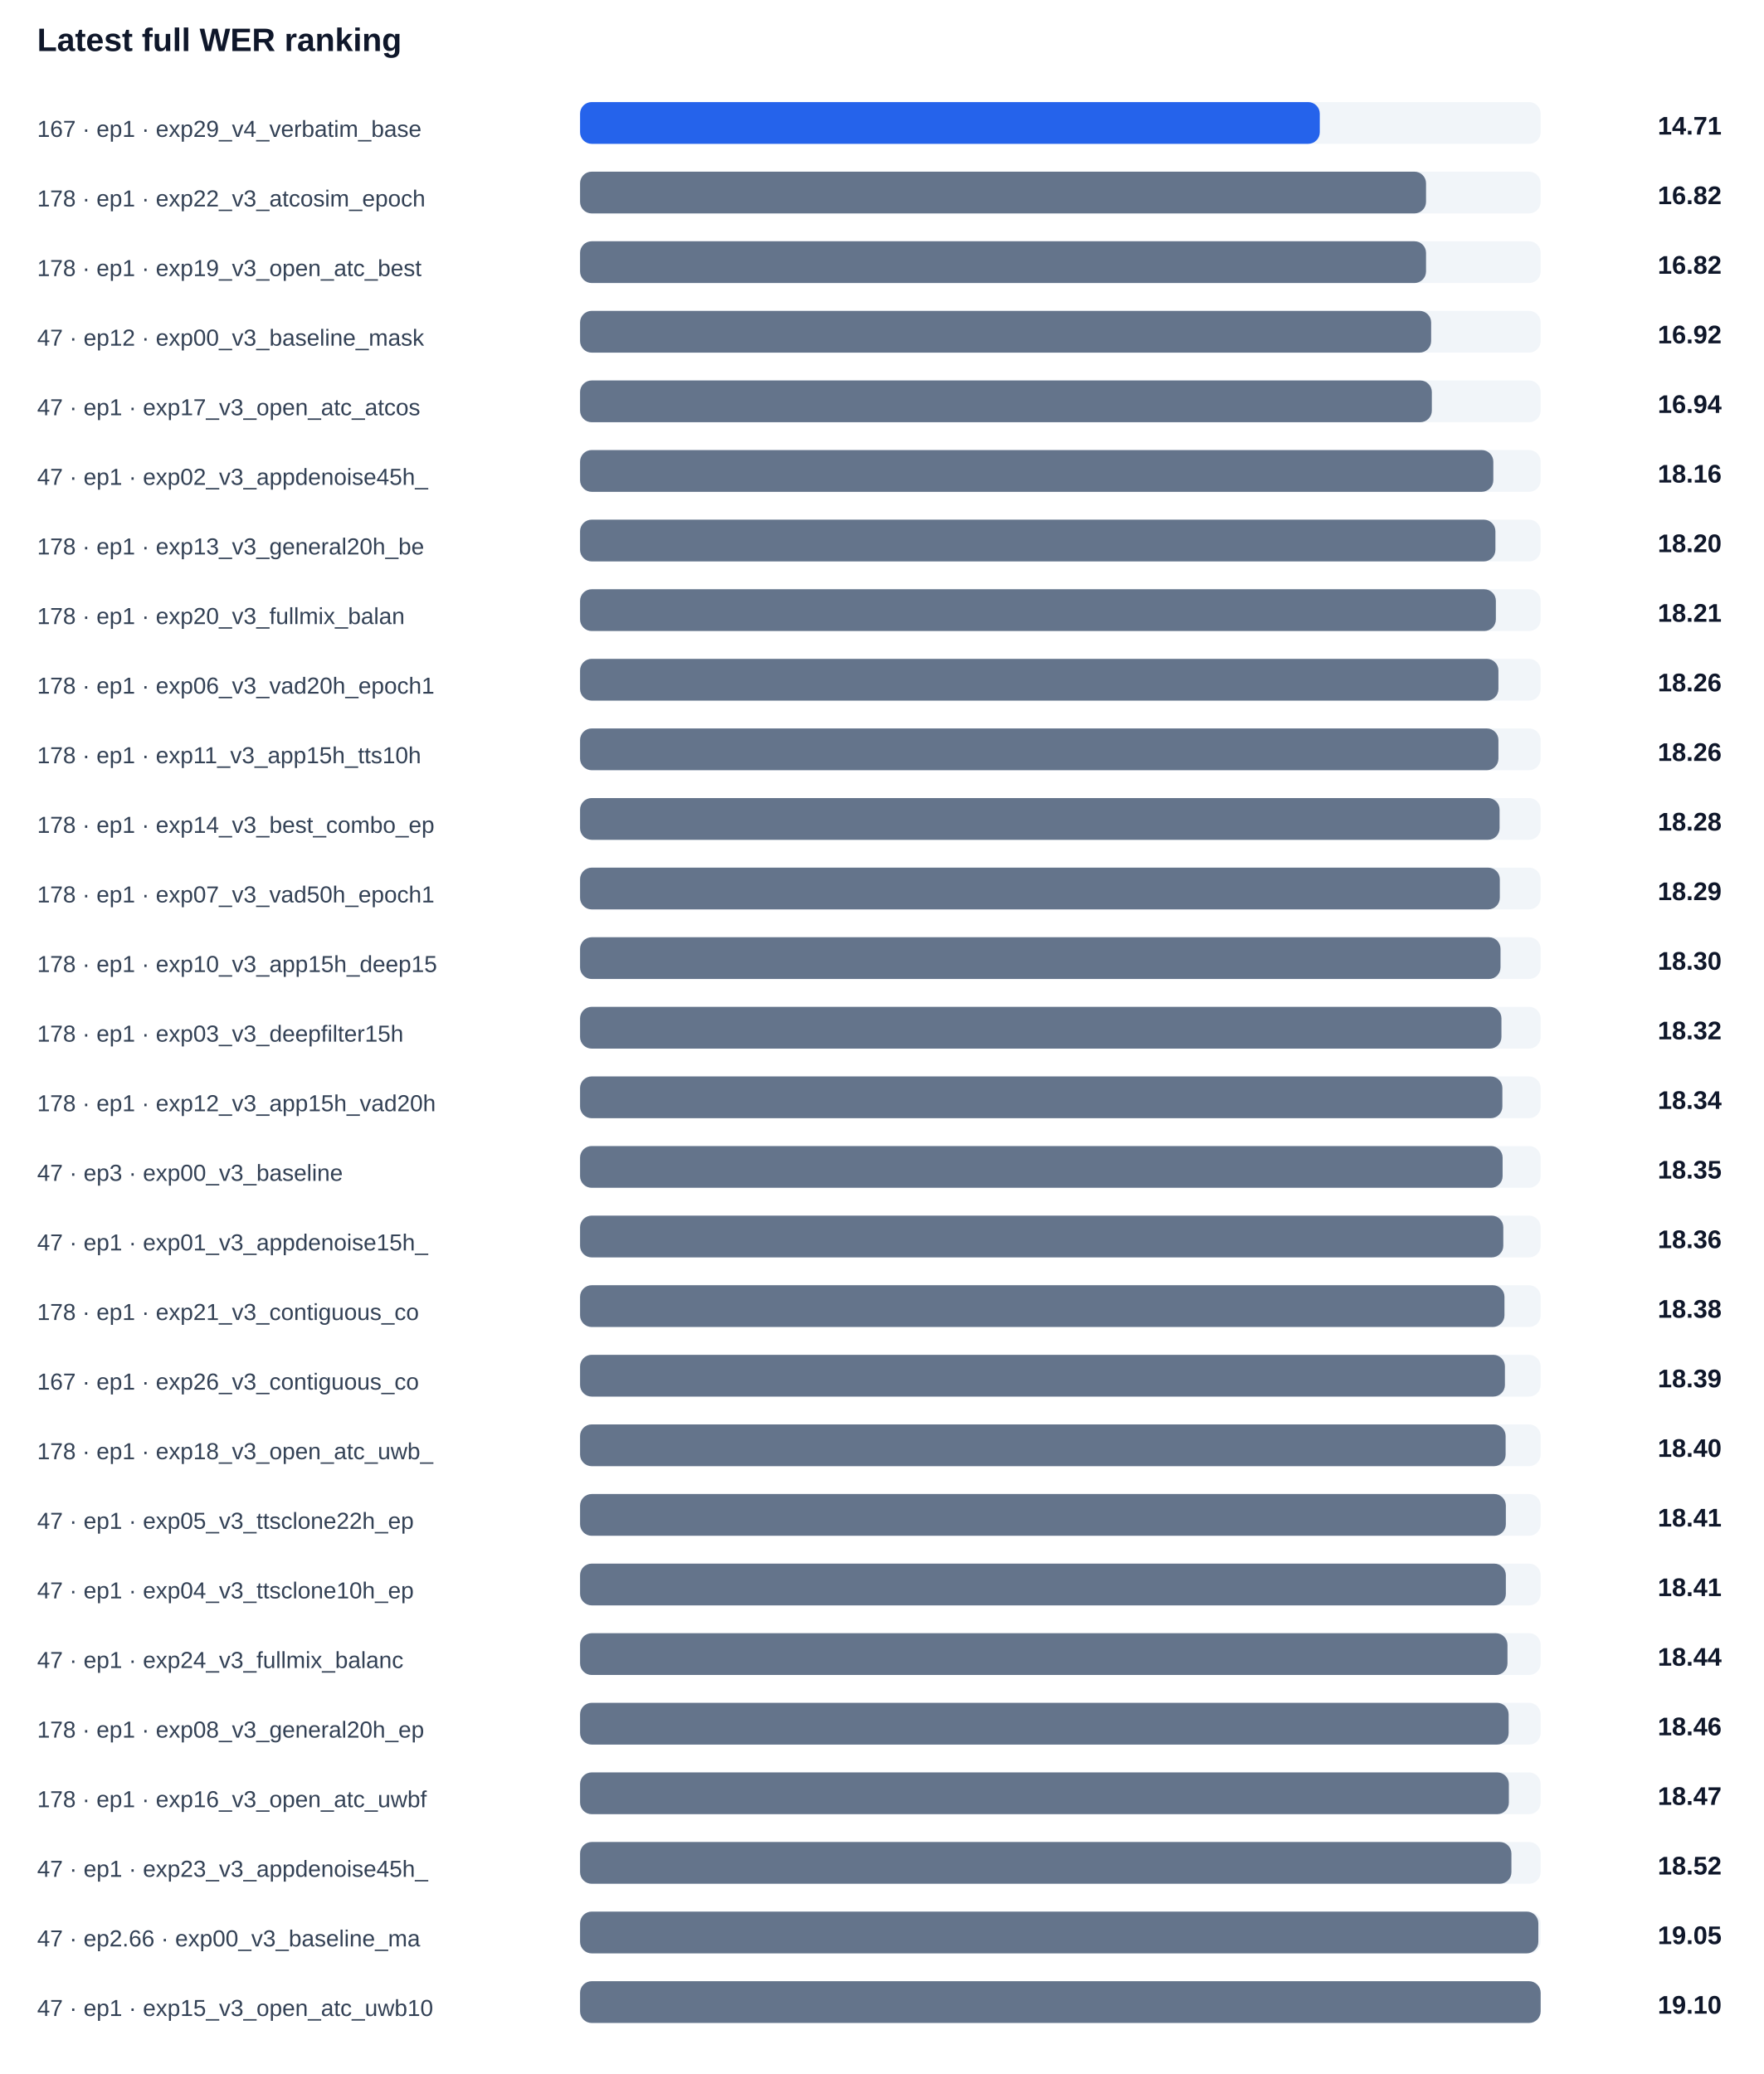
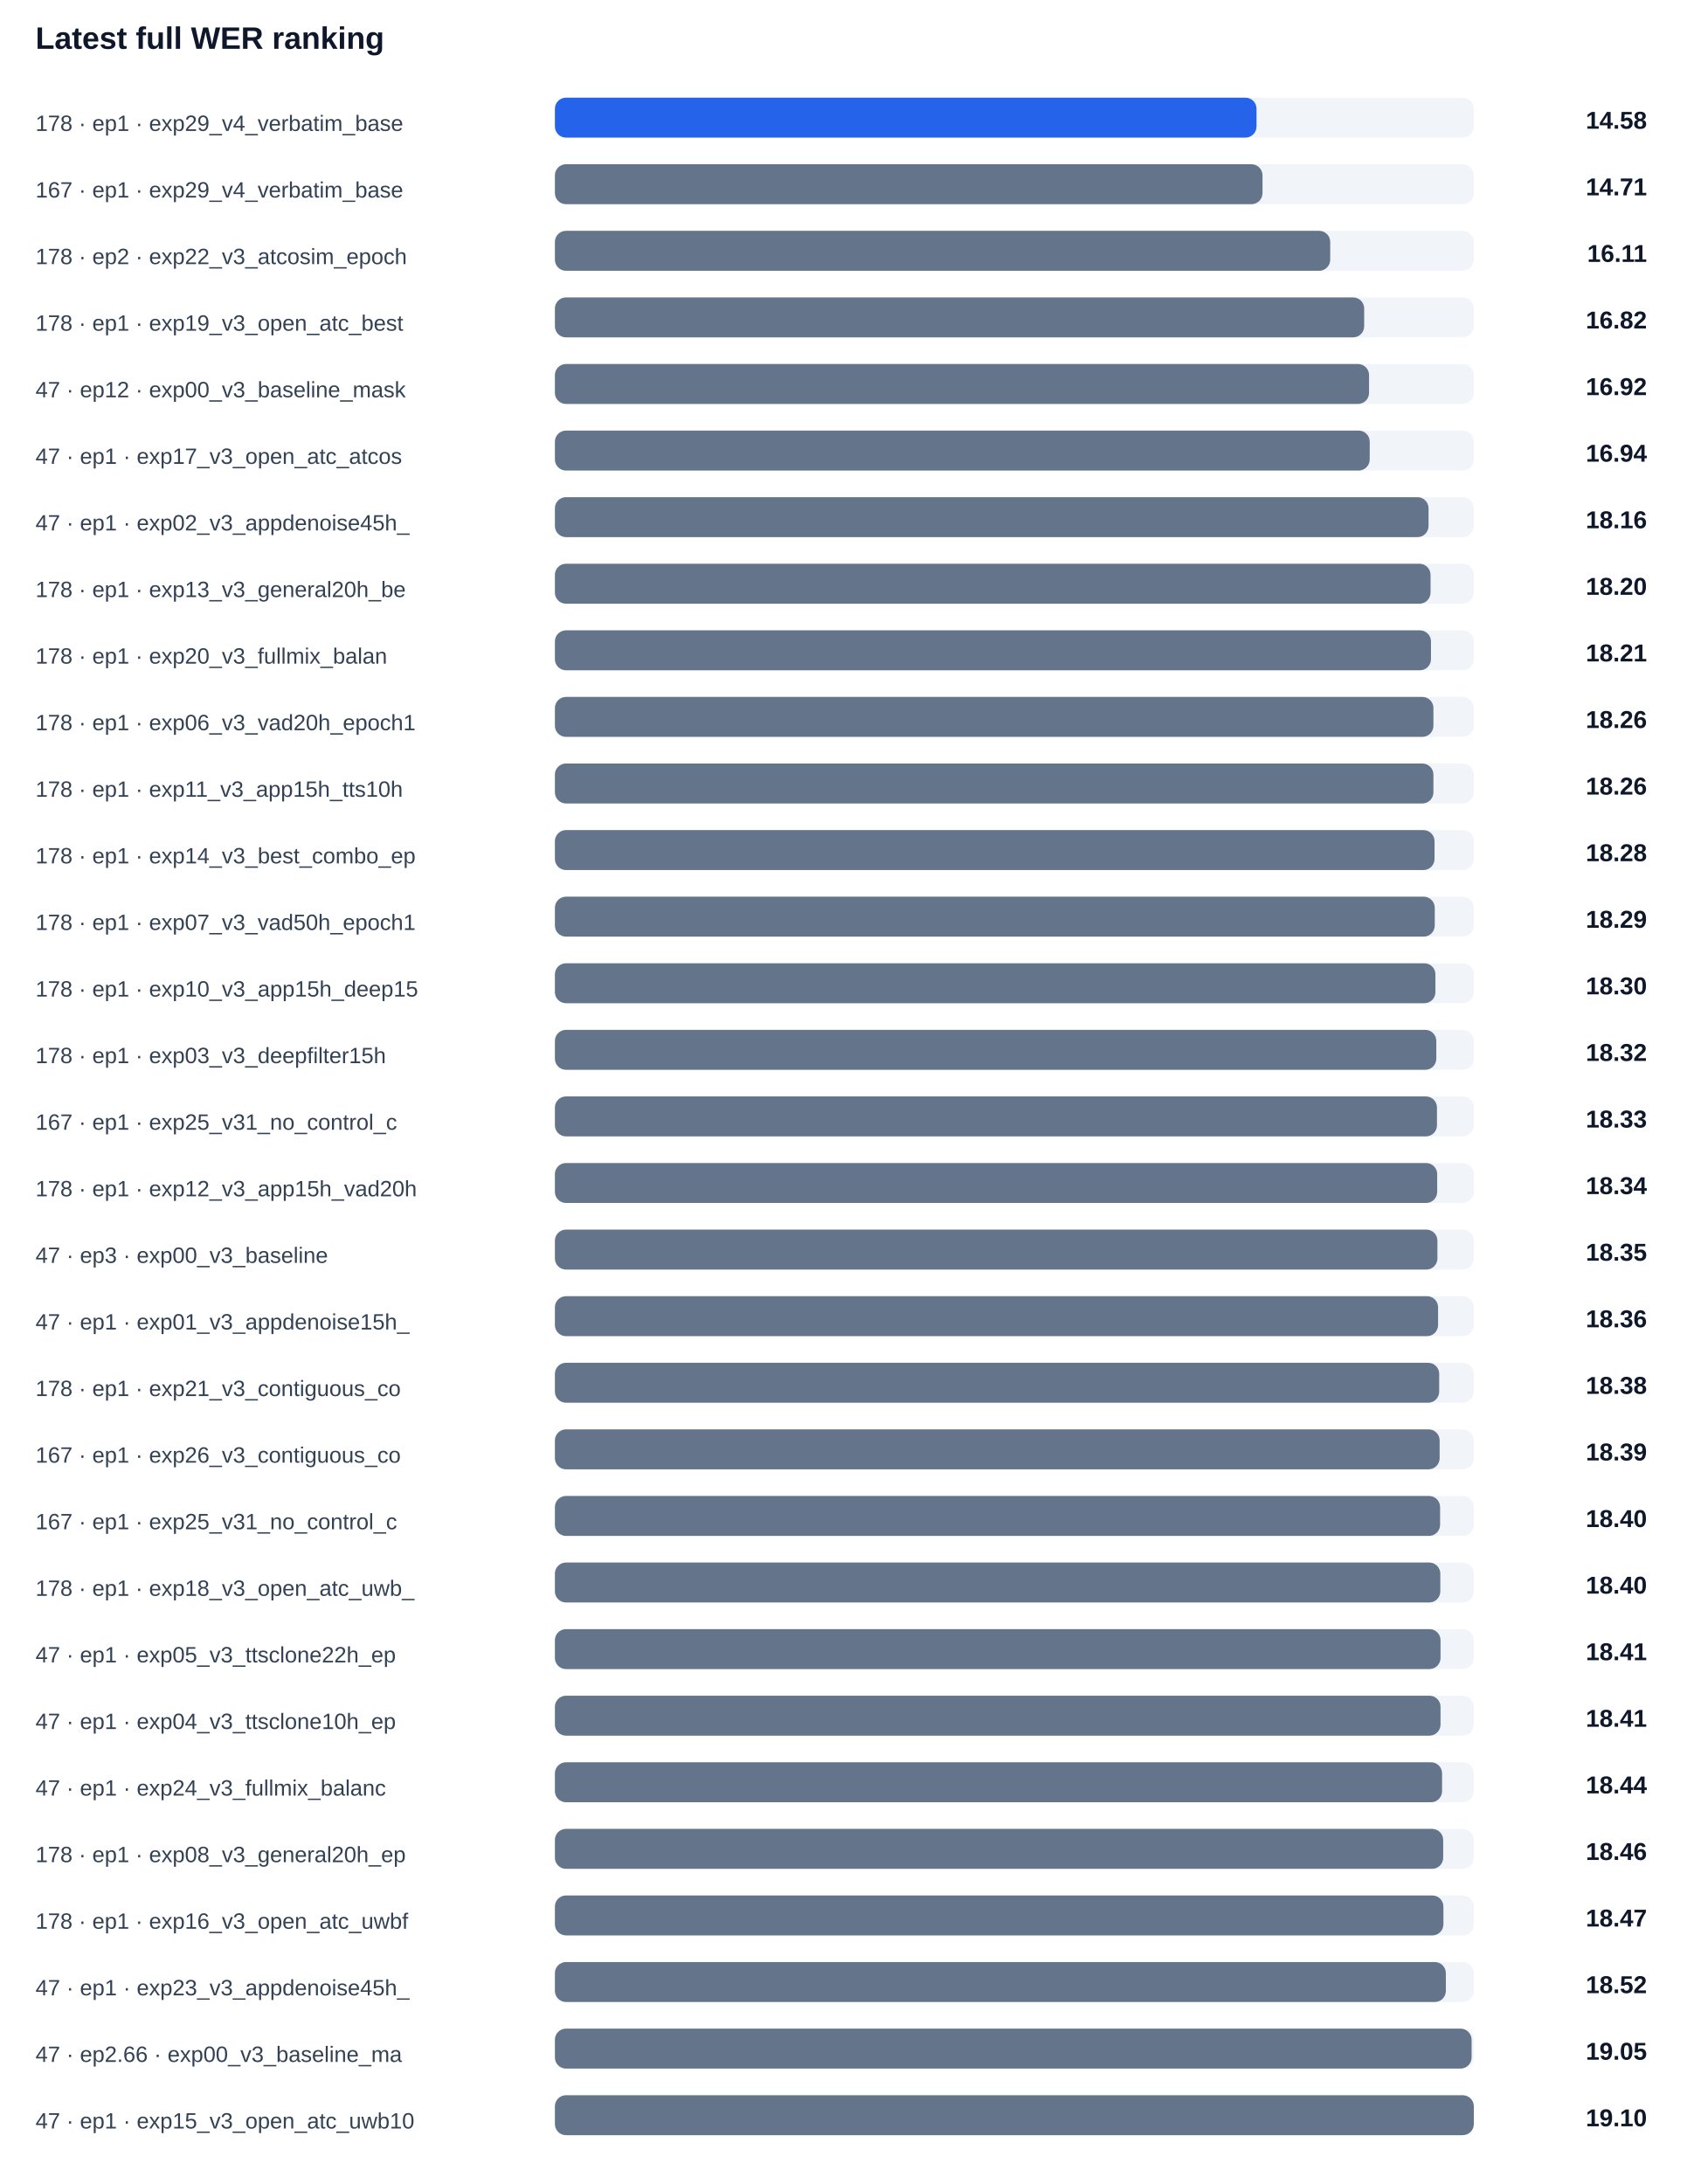
- <svg xmlns="http://www.w3.org/2000/svg" width="100%" viewBox="0 0 760 894" style="max-width:760px;background:#ffffff;border:1px solid #e5e7eb;border-radius:10px;">
+ <svg xmlns="http://www.w3.org/2000/svg" width="100%" viewBox="0 0 760 984" style="max-width:760px;background:#ffffff;border:1px solid #e5e7eb;border-radius:10px;">
  <text x="16.0" y="22.0" font-size="14" fill="#0f172a" text-anchor="start" font-family="Arial, sans-serif" font-weight="700">Latest full WER ranking</text>
-   <text x="16.0" y="59.0" font-size="10" fill="#334155" text-anchor="start" font-family="Arial, sans-serif" font-weight="400">167 · ep1 · exp29_v4_verbatim_base</text>
+   <text x="16.0" y="59.0" font-size="10" fill="#334155" text-anchor="start" font-family="Arial, sans-serif" font-weight="400">178 · ep1 · exp29_v4_verbatim_base</text>
  <rect x="250" y="44" width="414" height="18" rx="5" fill="#f1f5f9" />
-   <rect x="250" y="44" width="318.8" height="18" rx="5" fill="#2563eb" />
-   <text x="742.0" y="58.0" font-size="11" fill="#0f172a" text-anchor="end" font-family="Arial, sans-serif" font-weight="700">14.71</text>
-   <text x="16.0" y="89.0" font-size="10" fill="#334155" text-anchor="start" font-family="Arial, sans-serif" font-weight="400">178 · ep1 · exp22_v3_atcosim_epoch</text>
+   <rect x="250" y="44" width="316.1" height="18" rx="5" fill="#2563eb" />
+   <text x="742.0" y="58.0" font-size="11" fill="#0f172a" text-anchor="end" font-family="Arial, sans-serif" font-weight="700">14.58</text>
+   <text x="16.0" y="89.0" font-size="10" fill="#334155" text-anchor="start" font-family="Arial, sans-serif" font-weight="400">167 · ep1 · exp29_v4_verbatim_base</text>
  <rect x="250" y="74" width="414" height="18" rx="5" fill="#f1f5f9" />
-   <rect x="250" y="74" width="364.6" height="18" rx="5" fill="#64748b" />
-   <text x="742.0" y="88.0" font-size="11" fill="#0f172a" text-anchor="end" font-family="Arial, sans-serif" font-weight="700">16.82</text>
-   <text x="16.0" y="119.0" font-size="10" fill="#334155" text-anchor="start" font-family="Arial, sans-serif" font-weight="400">178 · ep1 · exp19_v3_open_atc_best</text>
+   <rect x="250" y="74" width="318.8" height="18" rx="5" fill="#64748b" />
+   <text x="742.0" y="88.0" font-size="11" fill="#0f172a" text-anchor="end" font-family="Arial, sans-serif" font-weight="700">14.71</text>
+   <text x="16.0" y="119.0" font-size="10" fill="#334155" text-anchor="start" font-family="Arial, sans-serif" font-weight="400">178 · ep2 · exp22_v3_atcosim_epoch</text>
  <rect x="250" y="104" width="414" height="18" rx="5" fill="#f1f5f9" />
-   <rect x="250" y="104" width="364.6" height="18" rx="5" fill="#64748b" />
-   <text x="742.0" y="118.0" font-size="11" fill="#0f172a" text-anchor="end" font-family="Arial, sans-serif" font-weight="700">16.82</text>
-   <text x="16.0" y="149.0" font-size="10" fill="#334155" text-anchor="start" font-family="Arial, sans-serif" font-weight="400">47 · ep12 · exp00_v3_baseline_mask</text>
+   <rect x="250" y="104" width="349.3" height="18" rx="5" fill="#64748b" />
+   <text x="742.0" y="118.0" font-size="11" fill="#0f172a" text-anchor="end" font-family="Arial, sans-serif" font-weight="700">16.11</text>
+   <text x="16.0" y="149.0" font-size="10" fill="#334155" text-anchor="start" font-family="Arial, sans-serif" font-weight="400">178 · ep1 · exp19_v3_open_atc_best</text>
  <rect x="250" y="134" width="414" height="18" rx="5" fill="#f1f5f9" />
-   <rect x="250" y="134" width="366.8" height="18" rx="5" fill="#64748b" />
-   <text x="742.0" y="148.0" font-size="11" fill="#0f172a" text-anchor="end" font-family="Arial, sans-serif" font-weight="700">16.92</text>
-   <text x="16.0" y="179.0" font-size="10" fill="#334155" text-anchor="start" font-family="Arial, sans-serif" font-weight="400">47 · ep1 · exp17_v3_open_atc_atcos</text>
+   <rect x="250" y="134" width="364.6" height="18" rx="5" fill="#64748b" />
+   <text x="742.0" y="148.0" font-size="11" fill="#0f172a" text-anchor="end" font-family="Arial, sans-serif" font-weight="700">16.82</text>
+   <text x="16.0" y="179.0" font-size="10" fill="#334155" text-anchor="start" font-family="Arial, sans-serif" font-weight="400">47 · ep12 · exp00_v3_baseline_mask</text>
  <rect x="250" y="164" width="414" height="18" rx="5" fill="#f1f5f9" />
-   <rect x="250" y="164" width="367.1" height="18" rx="5" fill="#64748b" />
-   <text x="742.0" y="178.0" font-size="11" fill="#0f172a" text-anchor="end" font-family="Arial, sans-serif" font-weight="700">16.94</text>
-   <text x="16.0" y="209.0" font-size="10" fill="#334155" text-anchor="start" font-family="Arial, sans-serif" font-weight="400">47 · ep1 · exp02_v3_appdenoise45h_</text>
+   <rect x="250" y="164" width="366.8" height="18" rx="5" fill="#64748b" />
+   <text x="742.0" y="178.0" font-size="11" fill="#0f172a" text-anchor="end" font-family="Arial, sans-serif" font-weight="700">16.92</text>
+   <text x="16.0" y="209.0" font-size="10" fill="#334155" text-anchor="start" font-family="Arial, sans-serif" font-weight="400">47 · ep1 · exp17_v3_open_atc_atcos</text>
  <rect x="250" y="194" width="414" height="18" rx="5" fill="#f1f5f9" />
-   <rect x="250" y="194" width="393.6" height="18" rx="5" fill="#64748b" />
-   <text x="742.0" y="208.0" font-size="11" fill="#0f172a" text-anchor="end" font-family="Arial, sans-serif" font-weight="700">18.16</text>
-   <text x="16.0" y="239.0" font-size="10" fill="#334155" text-anchor="start" font-family="Arial, sans-serif" font-weight="400">178 · ep1 · exp13_v3_general20h_be</text>
+   <rect x="250" y="194" width="367.1" height="18" rx="5" fill="#64748b" />
+   <text x="742.0" y="208.0" font-size="11" fill="#0f172a" text-anchor="end" font-family="Arial, sans-serif" font-weight="700">16.94</text>
+   <text x="16.0" y="239.0" font-size="10" fill="#334155" text-anchor="start" font-family="Arial, sans-serif" font-weight="400">47 · ep1 · exp02_v3_appdenoise45h_</text>
  <rect x="250" y="224" width="414" height="18" rx="5" fill="#f1f5f9" />
-   <rect x="250" y="224" width="394.5" height="18" rx="5" fill="#64748b" />
-   <text x="742.0" y="238.0" font-size="11" fill="#0f172a" text-anchor="end" font-family="Arial, sans-serif" font-weight="700">18.20</text>
-   <text x="16.0" y="269.0" font-size="10" fill="#334155" text-anchor="start" font-family="Arial, sans-serif" font-weight="400">178 · ep1 · exp20_v3_fullmix_balan</text>
+   <rect x="250" y="224" width="393.6" height="18" rx="5" fill="#64748b" />
+   <text x="742.0" y="238.0" font-size="11" fill="#0f172a" text-anchor="end" font-family="Arial, sans-serif" font-weight="700">18.16</text>
+   <text x="16.0" y="269.0" font-size="10" fill="#334155" text-anchor="start" font-family="Arial, sans-serif" font-weight="400">178 · ep1 · exp13_v3_general20h_be</text>
  <rect x="250" y="254" width="414" height="18" rx="5" fill="#f1f5f9" />
-   <rect x="250" y="254" width="394.7" height="18" rx="5" fill="#64748b" />
-   <text x="742.0" y="268.0" font-size="11" fill="#0f172a" text-anchor="end" font-family="Arial, sans-serif" font-weight="700">18.21</text>
-   <text x="16.0" y="299.0" font-size="10" fill="#334155" text-anchor="start" font-family="Arial, sans-serif" font-weight="400">178 · ep1 · exp06_v3_vad20h_epoch1</text>
+   <rect x="250" y="254" width="394.5" height="18" rx="5" fill="#64748b" />
+   <text x="742.0" y="268.0" font-size="11" fill="#0f172a" text-anchor="end" font-family="Arial, sans-serif" font-weight="700">18.20</text>
+   <text x="16.0" y="299.0" font-size="10" fill="#334155" text-anchor="start" font-family="Arial, sans-serif" font-weight="400">178 · ep1 · exp20_v3_fullmix_balan</text>
  <rect x="250" y="284" width="414" height="18" rx="5" fill="#f1f5f9" />
-   <rect x="250" y="284" width="395.8" height="18" rx="5" fill="#64748b" />
-   <text x="742.0" y="298.0" font-size="11" fill="#0f172a" text-anchor="end" font-family="Arial, sans-serif" font-weight="700">18.26</text>
-   <text x="16.0" y="329.0" font-size="10" fill="#334155" text-anchor="start" font-family="Arial, sans-serif" font-weight="400">178 · ep1 · exp11_v3_app15h_tts10h</text>
+   <rect x="250" y="284" width="394.7" height="18" rx="5" fill="#64748b" />
+   <text x="742.0" y="298.0" font-size="11" fill="#0f172a" text-anchor="end" font-family="Arial, sans-serif" font-weight="700">18.21</text>
+   <text x="16.0" y="329.0" font-size="10" fill="#334155" text-anchor="start" font-family="Arial, sans-serif" font-weight="400">178 · ep1 · exp06_v3_vad20h_epoch1</text>
  <rect x="250" y="314" width="414" height="18" rx="5" fill="#f1f5f9" />
  <rect x="250" y="314" width="395.8" height="18" rx="5" fill="#64748b" />
  <text x="742.0" y="328.0" font-size="11" fill="#0f172a" text-anchor="end" font-family="Arial, sans-serif" font-weight="700">18.26</text>
-   <text x="16.0" y="359.0" font-size="10" fill="#334155" text-anchor="start" font-family="Arial, sans-serif" font-weight="400">178 · ep1 · exp14_v3_best_combo_ep</text>
+   <text x="16.0" y="359.0" font-size="10" fill="#334155" text-anchor="start" font-family="Arial, sans-serif" font-weight="400">178 · ep1 · exp11_v3_app15h_tts10h</text>
  <rect x="250" y="344" width="414" height="18" rx="5" fill="#f1f5f9" />
-   <rect x="250" y="344" width="396.3" height="18" rx="5" fill="#64748b" />
-   <text x="742.0" y="358.0" font-size="11" fill="#0f172a" text-anchor="end" font-family="Arial, sans-serif" font-weight="700">18.28</text>
-   <text x="16.0" y="389.0" font-size="10" fill="#334155" text-anchor="start" font-family="Arial, sans-serif" font-weight="400">178 · ep1 · exp07_v3_vad50h_epoch1</text>
+   <rect x="250" y="344" width="395.8" height="18" rx="5" fill="#64748b" />
+   <text x="742.0" y="358.0" font-size="11" fill="#0f172a" text-anchor="end" font-family="Arial, sans-serif" font-weight="700">18.26</text>
+   <text x="16.0" y="389.0" font-size="10" fill="#334155" text-anchor="start" font-family="Arial, sans-serif" font-weight="400">178 · ep1 · exp14_v3_best_combo_ep</text>
  <rect x="250" y="374" width="414" height="18" rx="5" fill="#f1f5f9" />
-   <rect x="250" y="374" width="396.4" height="18" rx="5" fill="#64748b" />
-   <text x="742.0" y="388.0" font-size="11" fill="#0f172a" text-anchor="end" font-family="Arial, sans-serif" font-weight="700">18.29</text>
-   <text x="16.0" y="419.0" font-size="10" fill="#334155" text-anchor="start" font-family="Arial, sans-serif" font-weight="400">178 · ep1 · exp10_v3_app15h_deep15</text>
+   <rect x="250" y="374" width="396.3" height="18" rx="5" fill="#64748b" />
+   <text x="742.0" y="388.0" font-size="11" fill="#0f172a" text-anchor="end" font-family="Arial, sans-serif" font-weight="700">18.28</text>
+   <text x="16.0" y="419.0" font-size="10" fill="#334155" text-anchor="start" font-family="Arial, sans-serif" font-weight="400">178 · ep1 · exp07_v3_vad50h_epoch1</text>
  <rect x="250" y="404" width="414" height="18" rx="5" fill="#f1f5f9" />
-   <rect x="250" y="404" width="396.7" height="18" rx="5" fill="#64748b" />
-   <text x="742.0" y="418.0" font-size="11" fill="#0f172a" text-anchor="end" font-family="Arial, sans-serif" font-weight="700">18.30</text>
-   <text x="16.0" y="449.0" font-size="10" fill="#334155" text-anchor="start" font-family="Arial, sans-serif" font-weight="400">178 · ep1 · exp03_v3_deepfilter15h</text>
+   <rect x="250" y="404" width="396.4" height="18" rx="5" fill="#64748b" />
+   <text x="742.0" y="418.0" font-size="11" fill="#0f172a" text-anchor="end" font-family="Arial, sans-serif" font-weight="700">18.29</text>
+   <text x="16.0" y="449.0" font-size="10" fill="#334155" text-anchor="start" font-family="Arial, sans-serif" font-weight="400">178 · ep1 · exp10_v3_app15h_deep15</text>
  <rect x="250" y="434" width="414" height="18" rx="5" fill="#f1f5f9" />
-   <rect x="250" y="434" width="397.1" height="18" rx="5" fill="#64748b" />
-   <text x="742.0" y="448.0" font-size="11" fill="#0f172a" text-anchor="end" font-family="Arial, sans-serif" font-weight="700">18.32</text>
-   <text x="16.0" y="479.0" font-size="10" fill="#334155" text-anchor="start" font-family="Arial, sans-serif" font-weight="400">178 · ep1 · exp12_v3_app15h_vad20h</text>
+   <rect x="250" y="434" width="396.7" height="18" rx="5" fill="#64748b" />
+   <text x="742.0" y="448.0" font-size="11" fill="#0f172a" text-anchor="end" font-family="Arial, sans-serif" font-weight="700">18.30</text>
+   <text x="16.0" y="479.0" font-size="10" fill="#334155" text-anchor="start" font-family="Arial, sans-serif" font-weight="400">178 · ep1 · exp03_v3_deepfilter15h</text>
  <rect x="250" y="464" width="414" height="18" rx="5" fill="#f1f5f9" />
-   <rect x="250" y="464" width="397.5" height="18" rx="5" fill="#64748b" />
-   <text x="742.0" y="478.0" font-size="11" fill="#0f172a" text-anchor="end" font-family="Arial, sans-serif" font-weight="700">18.34</text>
-   <text x="16.0" y="509.0" font-size="10" fill="#334155" text-anchor="start" font-family="Arial, sans-serif" font-weight="400">47 · ep3 · exp00_v3_baseline</text>
+   <rect x="250" y="464" width="397.1" height="18" rx="5" fill="#64748b" />
+   <text x="742.0" y="478.0" font-size="11" fill="#0f172a" text-anchor="end" font-family="Arial, sans-serif" font-weight="700">18.32</text>
+   <text x="16.0" y="509.0" font-size="10" fill="#334155" text-anchor="start" font-family="Arial, sans-serif" font-weight="400">167 · ep1 · exp25_v31_no_control_c</text>
  <rect x="250" y="494" width="414" height="18" rx="5" fill="#f1f5f9" />
-   <rect x="250" y="494" width="397.6" height="18" rx="5" fill="#64748b" />
-   <text x="742.0" y="508.0" font-size="11" fill="#0f172a" text-anchor="end" font-family="Arial, sans-serif" font-weight="700">18.35</text>
-   <text x="16.0" y="539.0" font-size="10" fill="#334155" text-anchor="start" font-family="Arial, sans-serif" font-weight="400">47 · ep1 · exp01_v3_appdenoise15h_</text>
+   <rect x="250" y="494" width="397.4" height="18" rx="5" fill="#64748b" />
+   <text x="742.0" y="508.0" font-size="11" fill="#0f172a" text-anchor="end" font-family="Arial, sans-serif" font-weight="700">18.33</text>
+   <text x="16.0" y="539.0" font-size="10" fill="#334155" text-anchor="start" font-family="Arial, sans-serif" font-weight="400">178 · ep1 · exp12_v3_app15h_vad20h</text>
  <rect x="250" y="524" width="414" height="18" rx="5" fill="#f1f5f9" />
-   <rect x="250" y="524" width="397.9" height="18" rx="5" fill="#64748b" />
-   <text x="742.0" y="538.0" font-size="11" fill="#0f172a" text-anchor="end" font-family="Arial, sans-serif" font-weight="700">18.36</text>
-   <text x="16.0" y="569.0" font-size="10" fill="#334155" text-anchor="start" font-family="Arial, sans-serif" font-weight="400">178 · ep1 · exp21_v3_contiguous_co</text>
+   <rect x="250" y="524" width="397.5" height="18" rx="5" fill="#64748b" />
+   <text x="742.0" y="538.0" font-size="11" fill="#0f172a" text-anchor="end" font-family="Arial, sans-serif" font-weight="700">18.34</text>
+   <text x="16.0" y="569.0" font-size="10" fill="#334155" text-anchor="start" font-family="Arial, sans-serif" font-weight="400">47 · ep3 · exp00_v3_baseline</text>
  <rect x="250" y="554" width="414" height="18" rx="5" fill="#f1f5f9" />
-   <rect x="250" y="554" width="398.4" height="18" rx="5" fill="#64748b" />
-   <text x="742.0" y="568.0" font-size="11" fill="#0f172a" text-anchor="end" font-family="Arial, sans-serif" font-weight="700">18.38</text>
-   <text x="16.0" y="599.0" font-size="10" fill="#334155" text-anchor="start" font-family="Arial, sans-serif" font-weight="400">167 · ep1 · exp26_v3_contiguous_co</text>
+   <rect x="250" y="554" width="397.6" height="18" rx="5" fill="#64748b" />
+   <text x="742.0" y="568.0" font-size="11" fill="#0f172a" text-anchor="end" font-family="Arial, sans-serif" font-weight="700">18.35</text>
+   <text x="16.0" y="599.0" font-size="10" fill="#334155" text-anchor="start" font-family="Arial, sans-serif" font-weight="400">47 · ep1 · exp01_v3_appdenoise15h_</text>
  <rect x="250" y="584" width="414" height="18" rx="5" fill="#f1f5f9" />
-   <rect x="250" y="584" width="398.6" height="18" rx="5" fill="#64748b" />
-   <text x="742.0" y="598.0" font-size="11" fill="#0f172a" text-anchor="end" font-family="Arial, sans-serif" font-weight="700">18.39</text>
-   <text x="16.0" y="629.0" font-size="10" fill="#334155" text-anchor="start" font-family="Arial, sans-serif" font-weight="400">178 · ep1 · exp18_v3_open_atc_uwb_</text>
+   <rect x="250" y="584" width="397.9" height="18" rx="5" fill="#64748b" />
+   <text x="742.0" y="598.0" font-size="11" fill="#0f172a" text-anchor="end" font-family="Arial, sans-serif" font-weight="700">18.36</text>
+   <text x="16.0" y="629.0" font-size="10" fill="#334155" text-anchor="start" font-family="Arial, sans-serif" font-weight="400">178 · ep1 · exp21_v3_contiguous_co</text>
  <rect x="250" y="614" width="414" height="18" rx="5" fill="#f1f5f9" />
-   <rect x="250" y="614" width="398.9" height="18" rx="5" fill="#64748b" />
-   <text x="742.0" y="628.0" font-size="11" fill="#0f172a" text-anchor="end" font-family="Arial, sans-serif" font-weight="700">18.40</text>
-   <text x="16.0" y="659.0" font-size="10" fill="#334155" text-anchor="start" font-family="Arial, sans-serif" font-weight="400">47 · ep1 · exp05_v3_ttsclone22h_ep</text>
+   <rect x="250" y="614" width="398.4" height="18" rx="5" fill="#64748b" />
+   <text x="742.0" y="628.0" font-size="11" fill="#0f172a" text-anchor="end" font-family="Arial, sans-serif" font-weight="700">18.38</text>
+   <text x="16.0" y="659.0" font-size="10" fill="#334155" text-anchor="start" font-family="Arial, sans-serif" font-weight="400">167 · ep1 · exp26_v3_contiguous_co</text>
  <rect x="250" y="644" width="414" height="18" rx="5" fill="#f1f5f9" />
-   <rect x="250" y="644" width="399.0" height="18" rx="5" fill="#64748b" />
-   <text x="742.0" y="658.0" font-size="11" fill="#0f172a" text-anchor="end" font-family="Arial, sans-serif" font-weight="700">18.41</text>
-   <text x="16.0" y="689.0" font-size="10" fill="#334155" text-anchor="start" font-family="Arial, sans-serif" font-weight="400">47 · ep1 · exp04_v3_ttsclone10h_ep</text>
+   <rect x="250" y="644" width="398.6" height="18" rx="5" fill="#64748b" />
+   <text x="742.0" y="658.0" font-size="11" fill="#0f172a" text-anchor="end" font-family="Arial, sans-serif" font-weight="700">18.39</text>
+   <text x="16.0" y="689.0" font-size="10" fill="#334155" text-anchor="start" font-family="Arial, sans-serif" font-weight="400">167 · ep1 · exp25_v31_no_control_c</text>
  <rect x="250" y="674" width="414" height="18" rx="5" fill="#f1f5f9" />
-   <rect x="250" y="674" width="399.0" height="18" rx="5" fill="#64748b" />
-   <text x="742.0" y="688.0" font-size="11" fill="#0f172a" text-anchor="end" font-family="Arial, sans-serif" font-weight="700">18.41</text>
-   <text x="16.0" y="719.0" font-size="10" fill="#334155" text-anchor="start" font-family="Arial, sans-serif" font-weight="400">47 · ep1 · exp24_v3_fullmix_balanc</text>
+   <rect x="250" y="674" width="398.8" height="18" rx="5" fill="#64748b" />
+   <text x="742.0" y="688.0" font-size="11" fill="#0f172a" text-anchor="end" font-family="Arial, sans-serif" font-weight="700">18.40</text>
+   <text x="16.0" y="719.0" font-size="10" fill="#334155" text-anchor="start" font-family="Arial, sans-serif" font-weight="400">178 · ep1 · exp18_v3_open_atc_uwb_</text>
  <rect x="250" y="704" width="414" height="18" rx="5" fill="#f1f5f9" />
-   <rect x="250" y="704" width="399.7" height="18" rx="5" fill="#64748b" />
-   <text x="742.0" y="718.0" font-size="11" fill="#0f172a" text-anchor="end" font-family="Arial, sans-serif" font-weight="700">18.44</text>
-   <text x="16.0" y="749.0" font-size="10" fill="#334155" text-anchor="start" font-family="Arial, sans-serif" font-weight="400">178 · ep1 · exp08_v3_general20h_ep</text>
+   <rect x="250" y="704" width="398.9" height="18" rx="5" fill="#64748b" />
+   <text x="742.0" y="718.0" font-size="11" fill="#0f172a" text-anchor="end" font-family="Arial, sans-serif" font-weight="700">18.40</text>
+   <text x="16.0" y="749.0" font-size="10" fill="#334155" text-anchor="start" font-family="Arial, sans-serif" font-weight="400">47 · ep1 · exp05_v3_ttsclone22h_ep</text>
  <rect x="250" y="734" width="414" height="18" rx="5" fill="#f1f5f9" />
-   <rect x="250" y="734" width="400.2" height="18" rx="5" fill="#64748b" />
-   <text x="742.0" y="748.0" font-size="11" fill="#0f172a" text-anchor="end" font-family="Arial, sans-serif" font-weight="700">18.46</text>
-   <text x="16.0" y="779.0" font-size="10" fill="#334155" text-anchor="start" font-family="Arial, sans-serif" font-weight="400">178 · ep1 · exp16_v3_open_atc_uwbf</text>
+   <rect x="250" y="734" width="399.0" height="18" rx="5" fill="#64748b" />
+   <text x="742.0" y="748.0" font-size="11" fill="#0f172a" text-anchor="end" font-family="Arial, sans-serif" font-weight="700">18.41</text>
+   <text x="16.0" y="779.0" font-size="10" fill="#334155" text-anchor="start" font-family="Arial, sans-serif" font-weight="400">47 · ep1 · exp04_v3_ttsclone10h_ep</text>
  <rect x="250" y="764" width="414" height="18" rx="5" fill="#f1f5f9" />
-   <rect x="250" y="764" width="400.3" height="18" rx="5" fill="#64748b" />
-   <text x="742.0" y="778.0" font-size="11" fill="#0f172a" text-anchor="end" font-family="Arial, sans-serif" font-weight="700">18.47</text>
-   <text x="16.0" y="809.0" font-size="10" fill="#334155" text-anchor="start" font-family="Arial, sans-serif" font-weight="400">47 · ep1 · exp23_v3_appdenoise45h_</text>
+   <rect x="250" y="764" width="399.0" height="18" rx="5" fill="#64748b" />
+   <text x="742.0" y="778.0" font-size="11" fill="#0f172a" text-anchor="end" font-family="Arial, sans-serif" font-weight="700">18.41</text>
+   <text x="16.0" y="809.0" font-size="10" fill="#334155" text-anchor="start" font-family="Arial, sans-serif" font-weight="400">47 · ep1 · exp24_v3_fullmix_balanc</text>
  <rect x="250" y="794" width="414" height="18" rx="5" fill="#f1f5f9" />
-   <rect x="250" y="794" width="401.4" height="18" rx="5" fill="#64748b" />
-   <text x="742.0" y="808.0" font-size="11" fill="#0f172a" text-anchor="end" font-family="Arial, sans-serif" font-weight="700">18.52</text>
-   <text x="16.0" y="839.0" font-size="10" fill="#334155" text-anchor="start" font-family="Arial, sans-serif" font-weight="400">47 · ep2.66 · exp00_v3_baseline_ma</text>
+   <rect x="250" y="794" width="399.7" height="18" rx="5" fill="#64748b" />
+   <text x="742.0" y="808.0" font-size="11" fill="#0f172a" text-anchor="end" font-family="Arial, sans-serif" font-weight="700">18.44</text>
+   <text x="16.0" y="839.0" font-size="10" fill="#334155" text-anchor="start" font-family="Arial, sans-serif" font-weight="400">178 · ep1 · exp08_v3_general20h_ep</text>
  <rect x="250" y="824" width="414" height="18" rx="5" fill="#f1f5f9" />
-   <rect x="250" y="824" width="413.0" height="18" rx="5" fill="#64748b" />
-   <text x="742.0" y="838.0" font-size="11" fill="#0f172a" text-anchor="end" font-family="Arial, sans-serif" font-weight="700">19.05</text>
-   <text x="16.0" y="869.0" font-size="10" fill="#334155" text-anchor="start" font-family="Arial, sans-serif" font-weight="400">47 · ep1 · exp15_v3_open_atc_uwb10</text>
+   <rect x="250" y="824" width="400.2" height="18" rx="5" fill="#64748b" />
+   <text x="742.0" y="838.0" font-size="11" fill="#0f172a" text-anchor="end" font-family="Arial, sans-serif" font-weight="700">18.46</text>
+   <text x="16.0" y="869.0" font-size="10" fill="#334155" text-anchor="start" font-family="Arial, sans-serif" font-weight="400">178 · ep1 · exp16_v3_open_atc_uwbf</text>
  <rect x="250" y="854" width="414" height="18" rx="5" fill="#f1f5f9" />
-   <rect x="250" y="854" width="414.0" height="18" rx="5" fill="#64748b" />
-   <text x="742.0" y="868.0" font-size="11" fill="#0f172a" text-anchor="end" font-family="Arial, sans-serif" font-weight="700">19.10</text>
+   <rect x="250" y="854" width="400.3" height="18" rx="5" fill="#64748b" />
+   <text x="742.0" y="868.0" font-size="11" fill="#0f172a" text-anchor="end" font-family="Arial, sans-serif" font-weight="700">18.47</text>
+   <text x="16.0" y="899.0" font-size="10" fill="#334155" text-anchor="start" font-family="Arial, sans-serif" font-weight="400">47 · ep1 · exp23_v3_appdenoise45h_</text>
+   <rect x="250" y="884" width="414" height="18" rx="5" fill="#f1f5f9" />
+   <rect x="250" y="884" width="401.4" height="18" rx="5" fill="#64748b" />
+   <text x="742.0" y="898.0" font-size="11" fill="#0f172a" text-anchor="end" font-family="Arial, sans-serif" font-weight="700">18.52</text>
+   <text x="16.0" y="929.0" font-size="10" fill="#334155" text-anchor="start" font-family="Arial, sans-serif" font-weight="400">47 · ep2.66 · exp00_v3_baseline_ma</text>
+   <rect x="250" y="914" width="414" height="18" rx="5" fill="#f1f5f9" />
+   <rect x="250" y="914" width="413.0" height="18" rx="5" fill="#64748b" />
+   <text x="742.0" y="928.0" font-size="11" fill="#0f172a" text-anchor="end" font-family="Arial, sans-serif" font-weight="700">19.05</text>
+   <text x="16.0" y="959.0" font-size="10" fill="#334155" text-anchor="start" font-family="Arial, sans-serif" font-weight="400">47 · ep1 · exp15_v3_open_atc_uwb10</text>
+   <rect x="250" y="944" width="414" height="18" rx="5" fill="#f1f5f9" />
+   <rect x="250" y="944" width="414.0" height="18" rx="5" fill="#64748b" />
+   <text x="742.0" y="958.0" font-size="11" fill="#0f172a" text-anchor="end" font-family="Arial, sans-serif" font-weight="700">19.10</text>
</svg>
